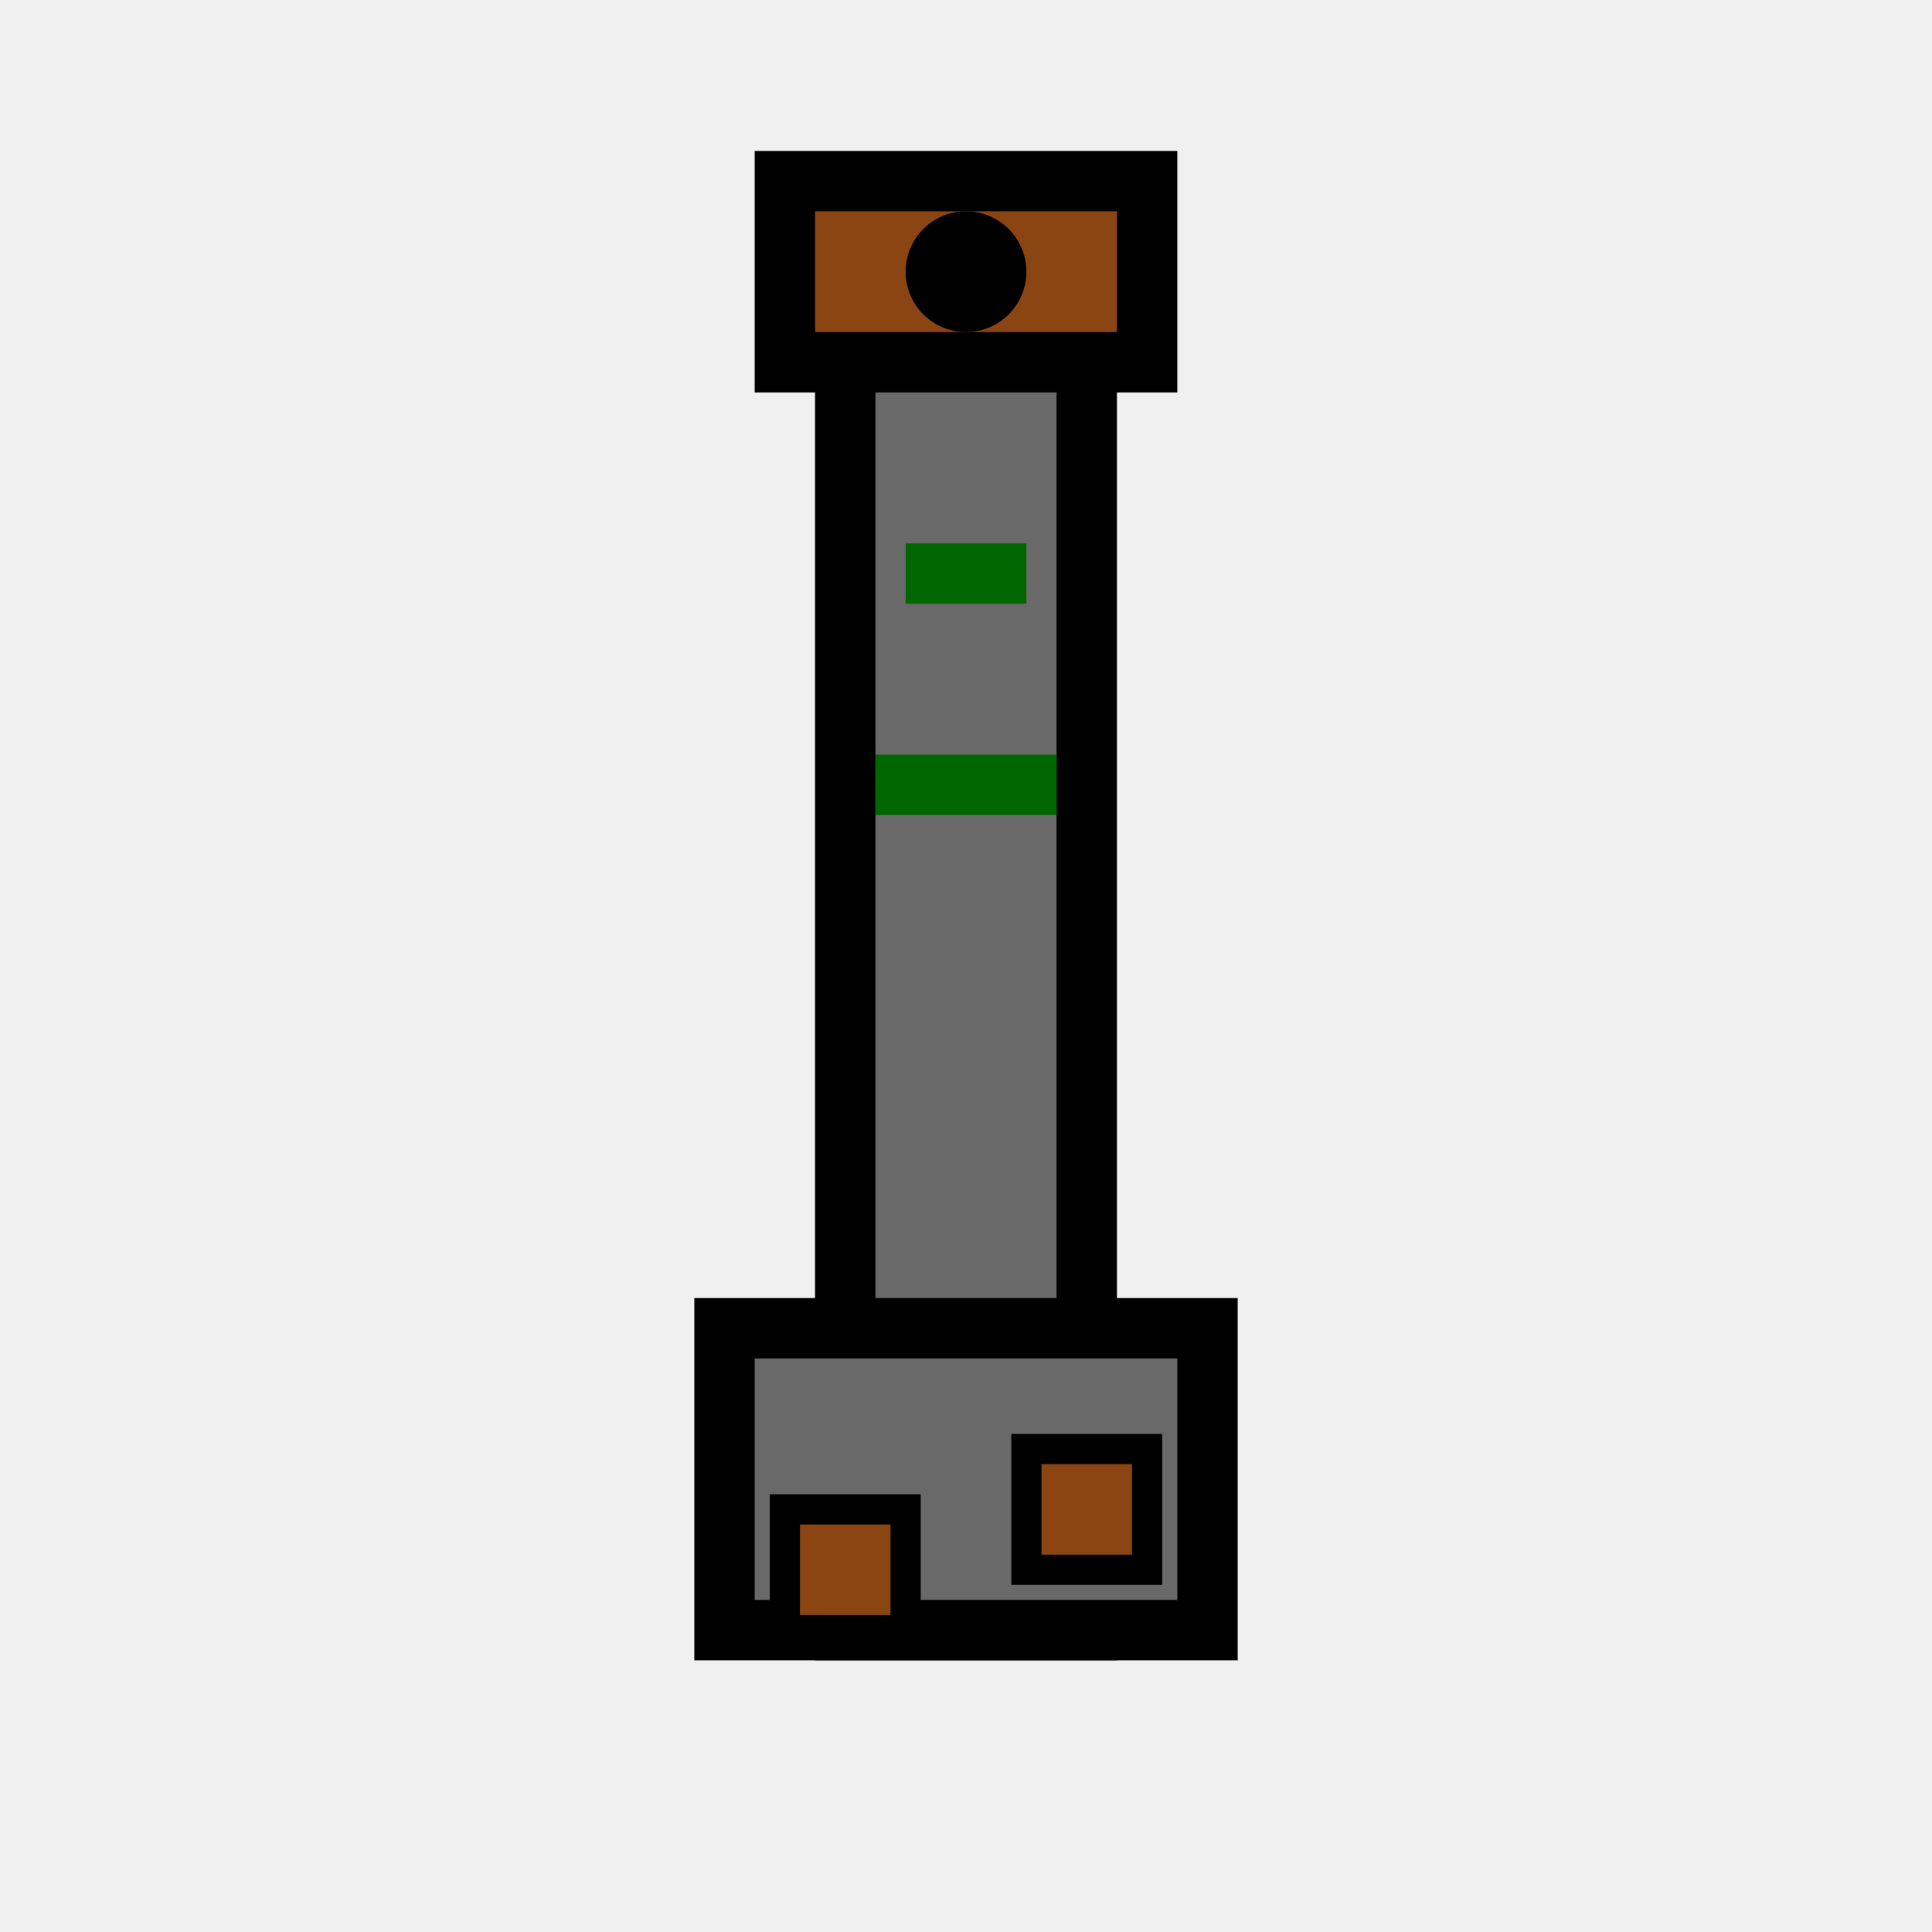
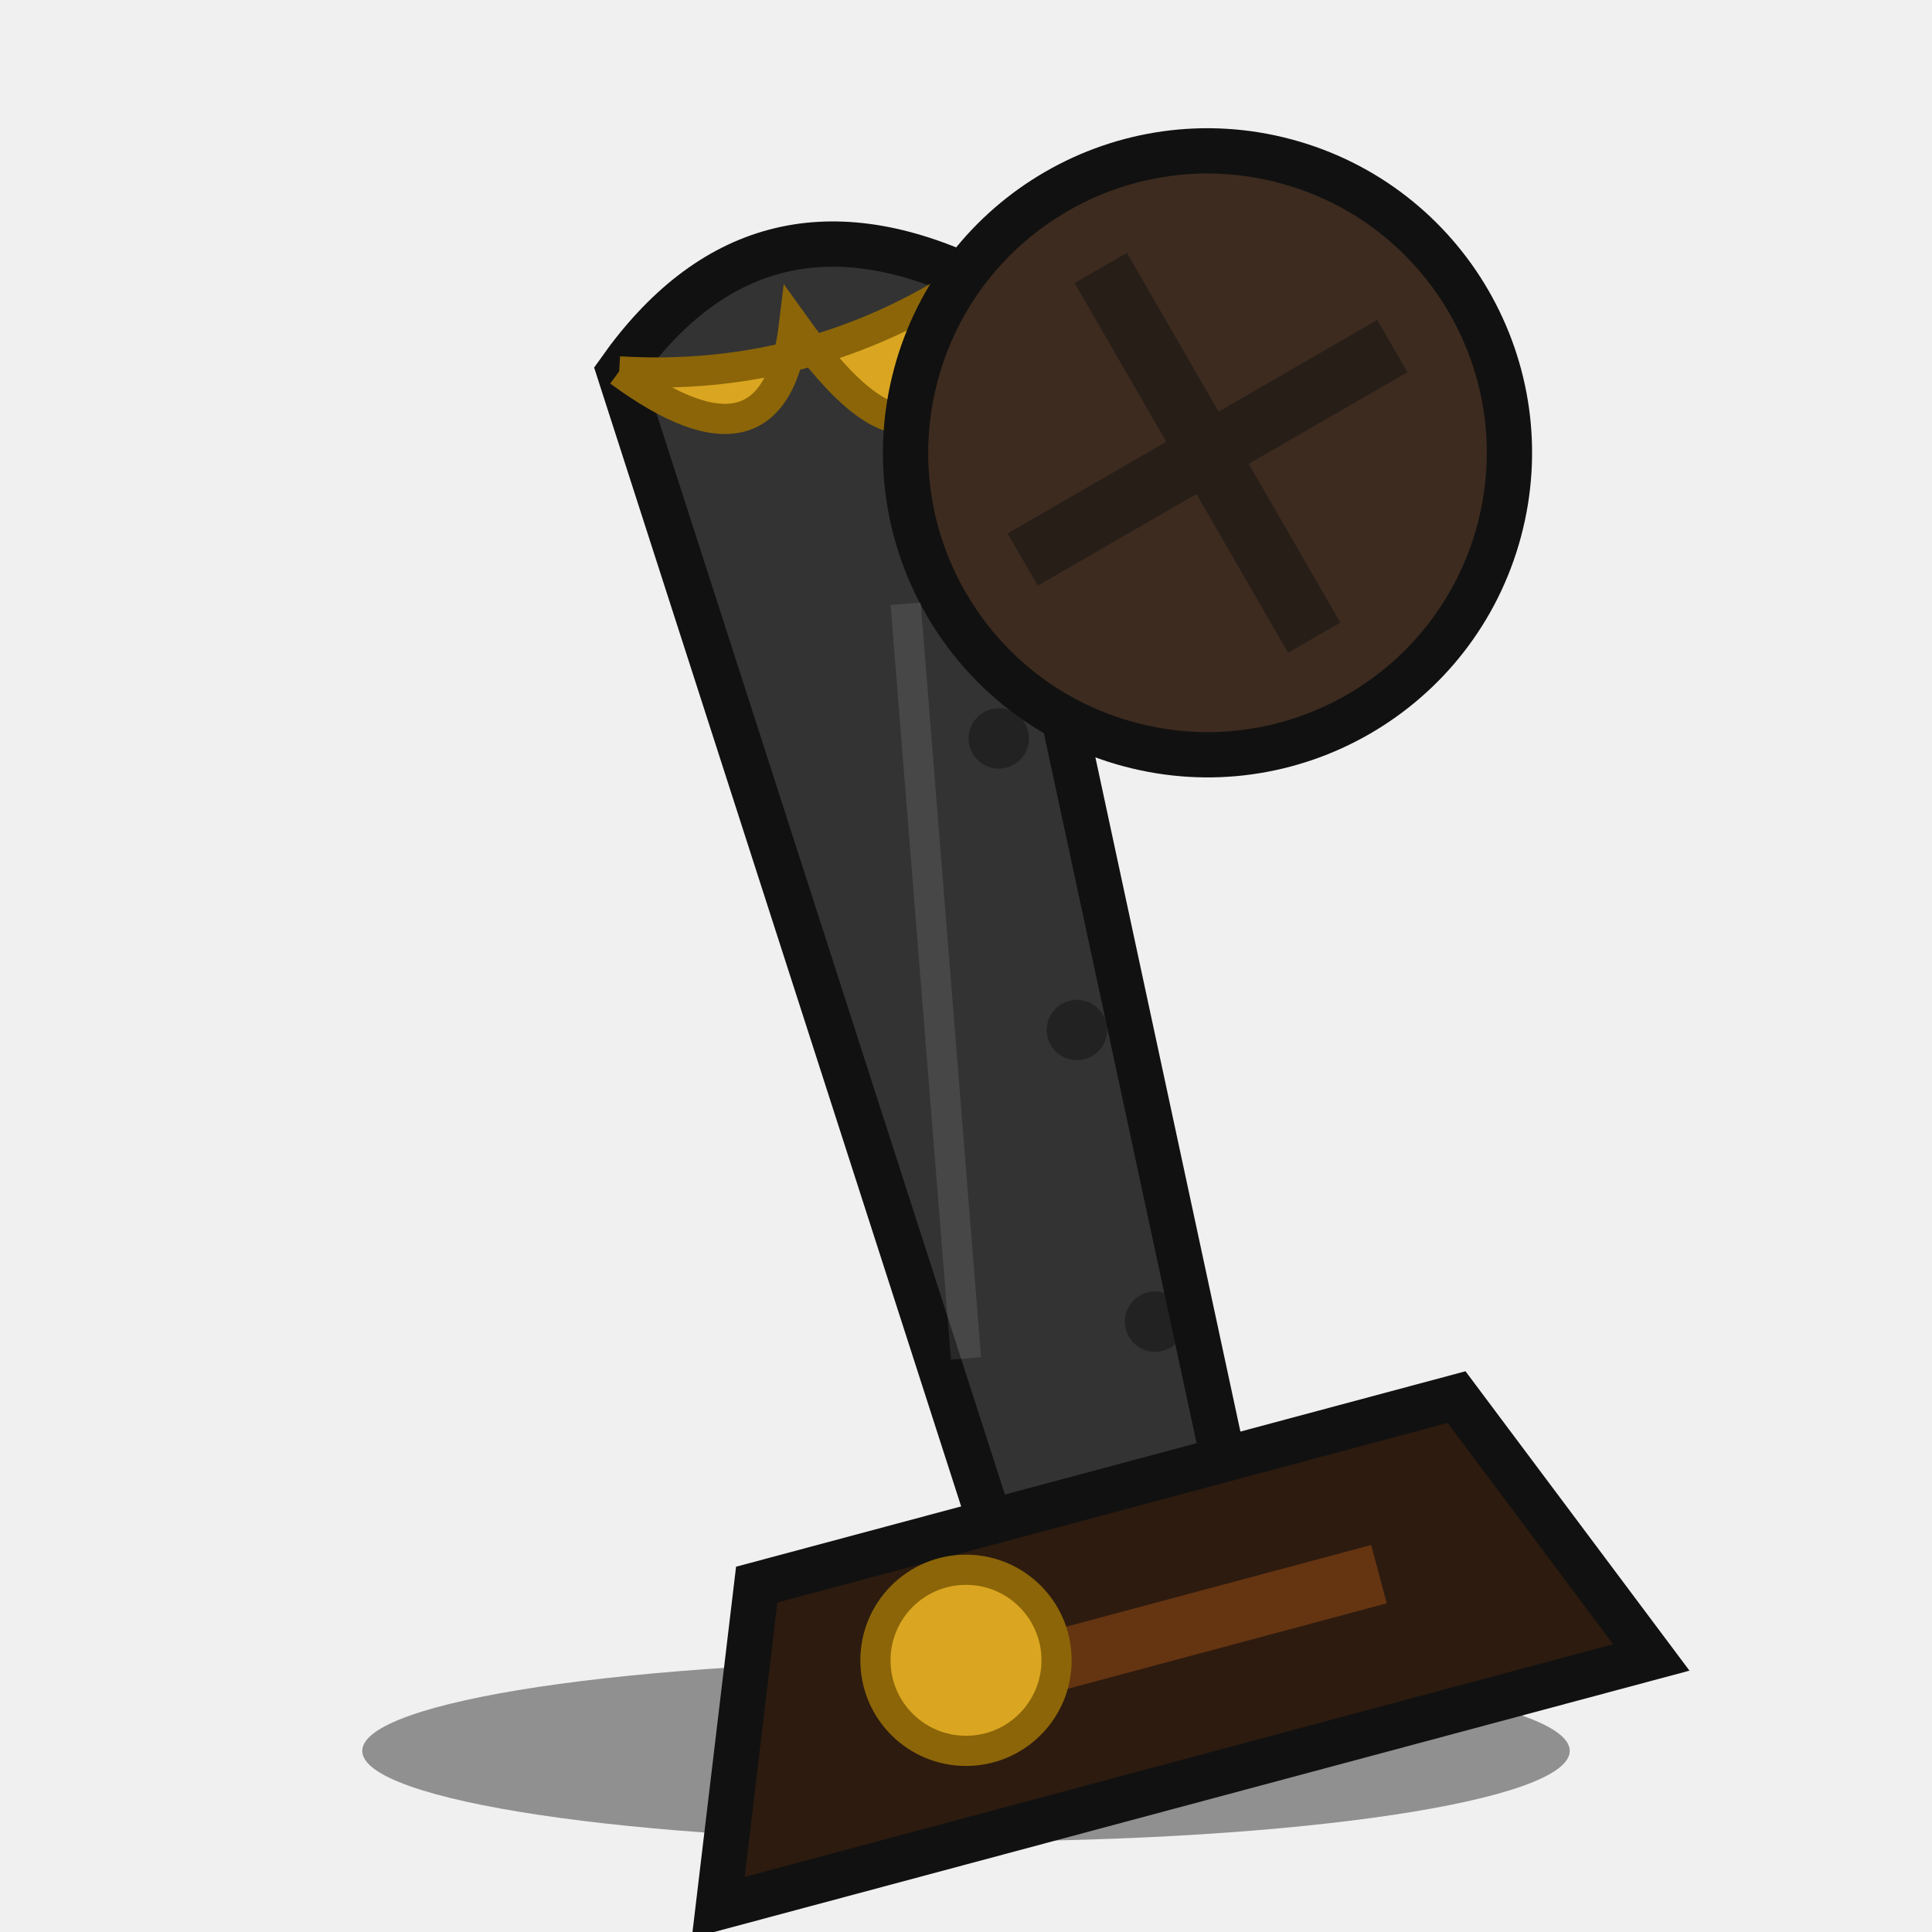
<svg xmlns="http://www.w3.org/2000/svg" width="64" height="64" viewBox="0 0 64 64">
-   <rect x="28" y="10" width="8" height="44" fill="#696969" stroke="#000000" stroke-width="2" />
-   <rect x="24" y="44" width="16" height="10" fill="#696969" stroke="#000000" stroke-width="2" />
-   <rect x="26" y="50" width="4" height="4" fill="#8B4513" stroke="#000000" stroke-width="1" />
-   <rect x="34" y="48" width="4" height="4" fill="#8B4513" stroke="#000000" stroke-width="1" />
-   <rect x="26" y="6" width="12" height="6" fill="#8B4513" stroke="#000000" stroke-width="2" />
-   <circle cx="32" cy="9" r="2" fill="#000000" />
-   <rect x="30" y="18" width="4" height="2" fill="#006600" />
-   <rect x="29" y="25" width="6" height="2" fill="#006600" />
+   <defs>
+     <pattern id="metal-pitted" width="10" height="10" patternUnits="userSpaceOnUse">
+       <rect width="10" height="10" fill="#333" />
+       <circle cx="5" cy="5" r="1" fill="#222" />
+     </pattern>
+   </defs>
+   <ellipse cx="32" cy="58" rx="20" ry="3" fill="#000" opacity="0.4" />
+   <g id="lever-shaft" transform="rotate(-15, 32, 32)">
+     <path d="M 28 50 L 36 50 L 38 10 Q 32 5 26 10 Z" fill="url(#metal-pitted)" stroke="#111" stroke-width="1.5" />
+     <path d="M 26 10 Q 30 15 32 10 Q 35 18 38 10 Q 32 12 26 10" fill="#DAA520" stroke="#8B6508" stroke-width="1" />
+     <path d="M 20 50 L 44 50 L 48 60 L 16 60 Z" fill="#2D1B0F" stroke="#111" stroke-width="1.5" />
+     <path d="M 24 55 L 40 55" stroke="#8B4513" stroke-width="2" opacity="0.6" />
+   </g>
+   <g transform="translate(40, 15) rotate(15)">
+     <circle cx="0" cy="0" r="10" fill="#3D2B1F" stroke="#111" stroke-width="1.5" />
+     <path d="M -5 -5 L 5 5 M -5 5 L 5 -5" stroke="#111" stroke-width="2" opacity="0.5" />
+   </g>
+   <path d="M 30 20 L 32 45" stroke="#fff" stroke-width="1" opacity="0.1" />
+   <circle cx="32" cy="55" r="3" fill="#DAA520" stroke="#8B6508" />
</svg>
